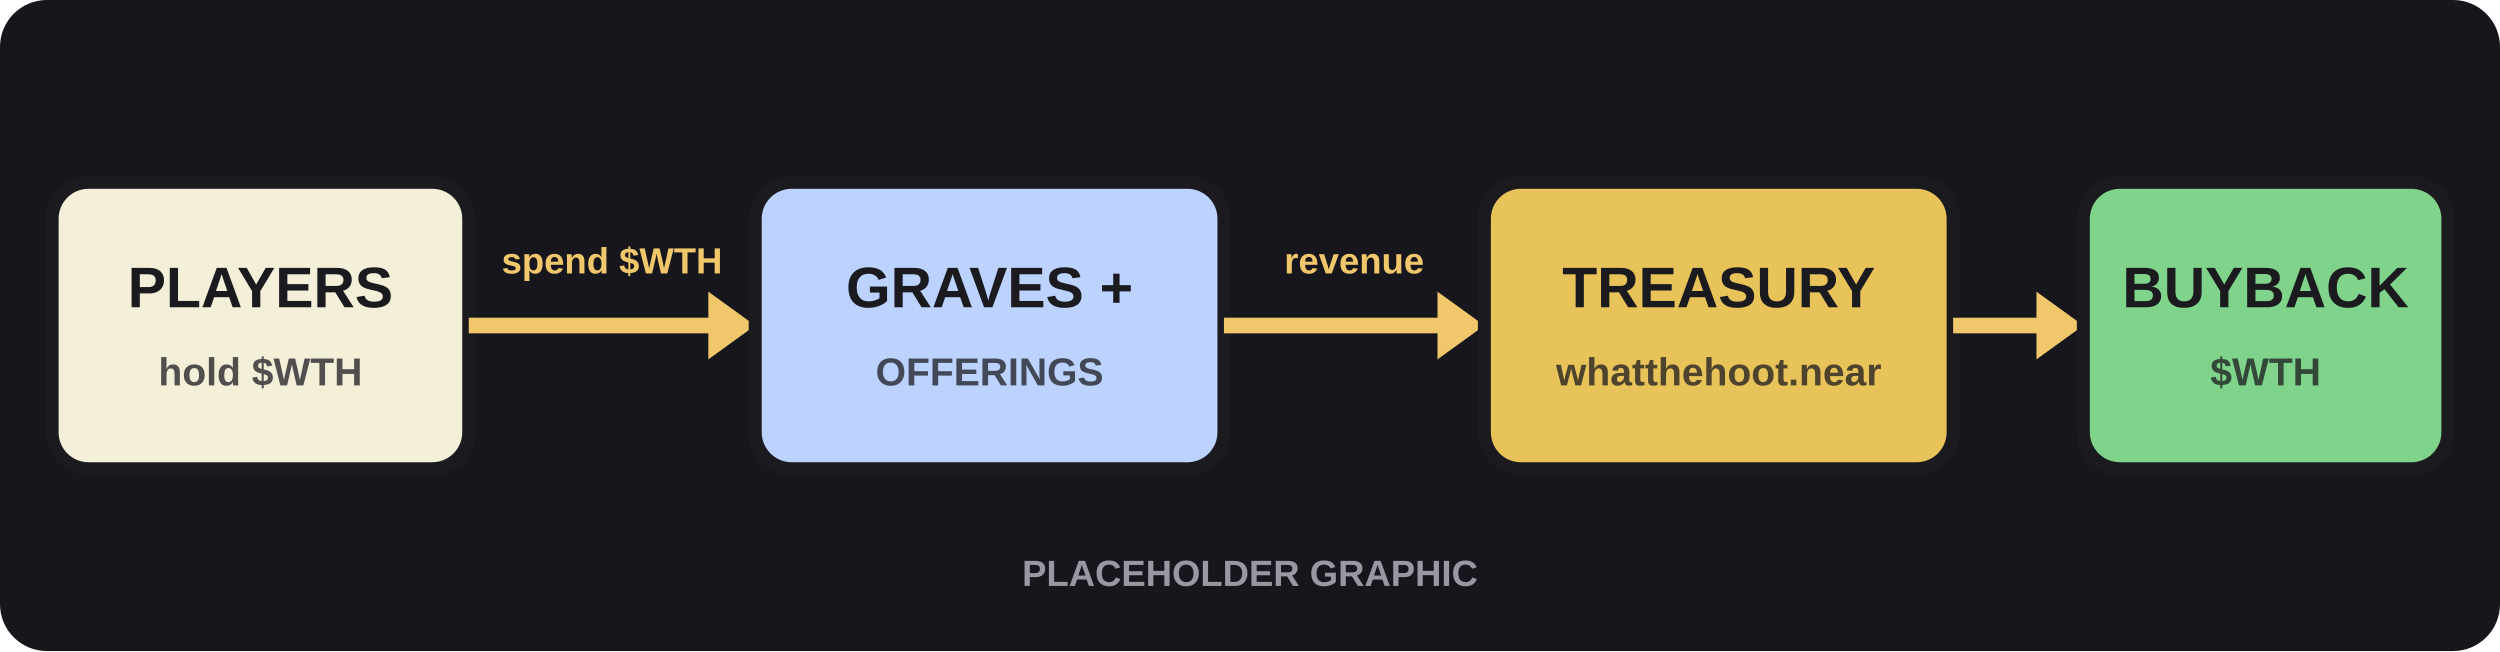
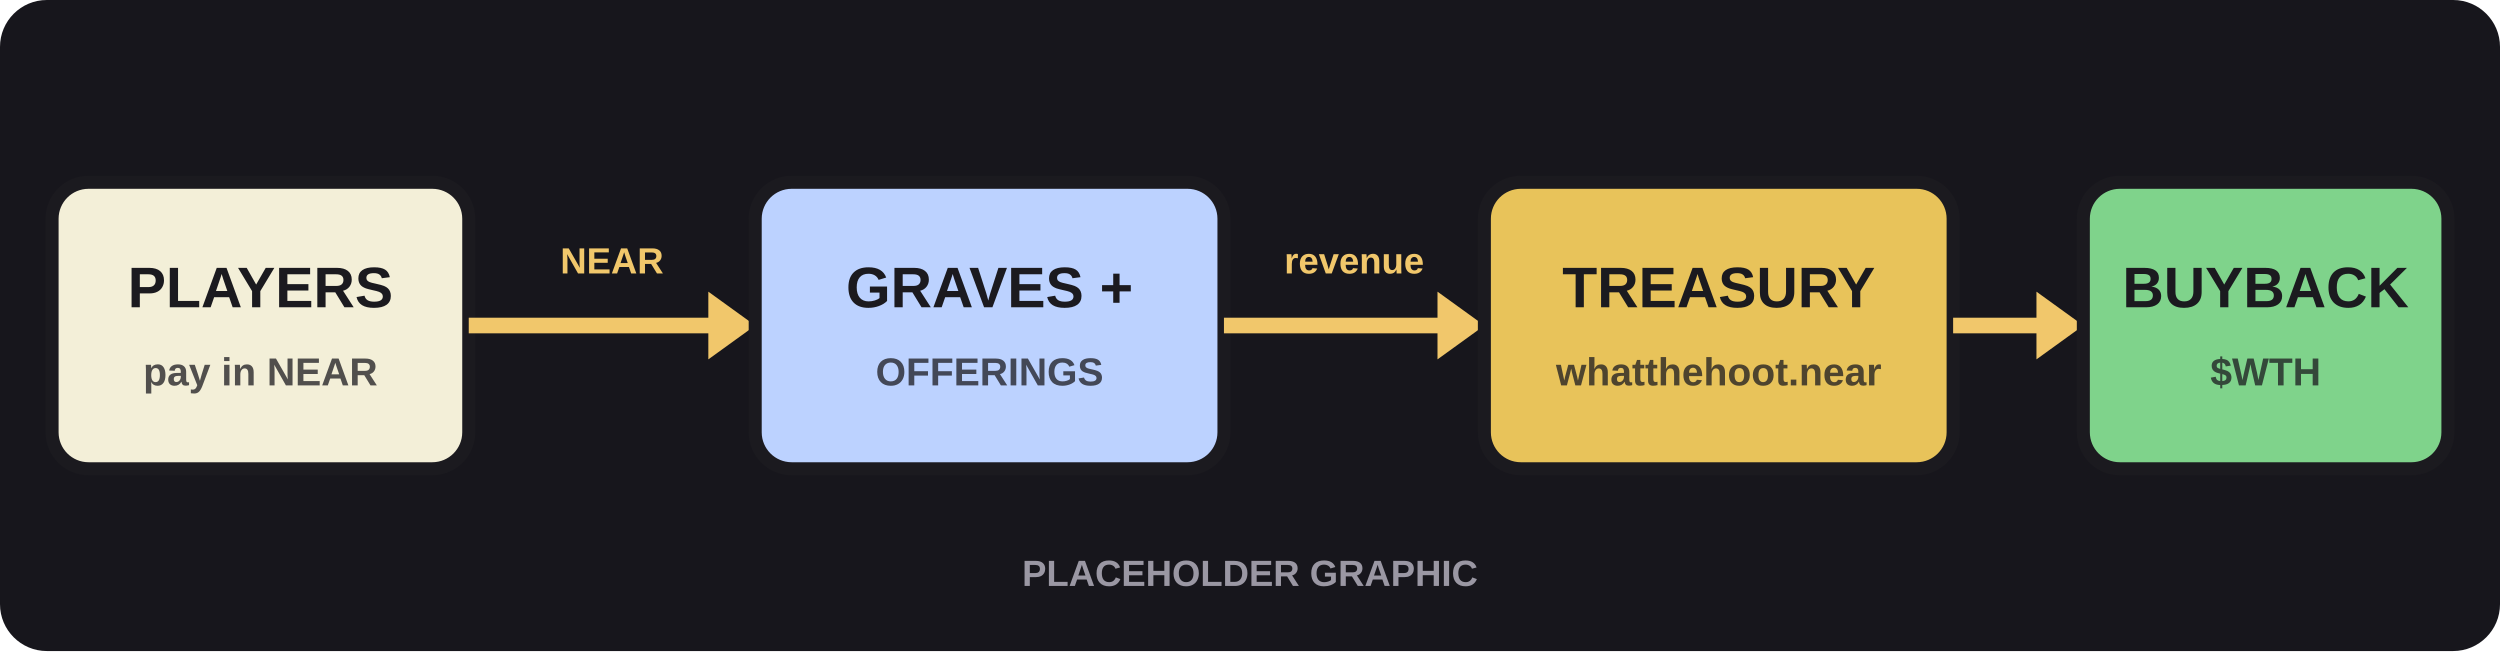
<svg xmlns="http://www.w3.org/2000/svg" viewBox="0 0 960 250" width="960" height="250" font-family="Arial Black, Arial, Helvetica, sans-serif">
  <rect width="960" height="250" rx="18" fill="#17161c" />
  <rect x="20" y="70" width="160" height="110" rx="14" fill="#f3efd8" stroke="#1b1a1f" stroke-width="5" />
  <text x="100" y="118" text-anchor="middle" font-size="22" font-weight="900" fill="#1b1a1f">PLAYERS</text>
-   <text x="100" y="148" text-anchor="middle" font-size="15" font-weight="700" fill="#1b1a1f" opacity=".75">hold $WTH</text>
+   <text x="100" y="148" text-anchor="middle" font-size="15" font-weight="700" fill="#1b1a1f" opacity=".75">pay in NEAR</text>
  <path d="M180 125 H276" stroke="#f1c76b" stroke-width="6" />
  <path d="M272 112 L290 125 L272 138 Z" fill="#f1c76b" />
-   <text x="235" y="105" text-anchor="middle" font-size="14" font-weight="800" fill="#f1c76b">spend $WTH</text>
+   <text x="235" y="105" text-anchor="middle" font-size="14" font-weight="800" fill="#f1c76b">NEAR</text>
  <rect x="290" y="70" width="180" height="110" rx="14" fill="#bcd2ff" stroke="#1b1a1f" stroke-width="5" />
  <text x="380" y="118" text-anchor="middle" font-size="22" font-weight="900" fill="#1b1a1f">GRAVES +</text>
  <text x="380" y="148" text-anchor="middle" font-size="15" font-weight="700" fill="#1b1a1f" opacity=".75">OFFERINGS</text>
  <path d="M470 125 H556" stroke="#f1c76b" stroke-width="6" />
  <path d="M552 112 L570 125 L552 138 Z" fill="#f1c76b" />
  <text x="520" y="105" text-anchor="middle" font-size="14" font-weight="800" fill="#f1c76b">revenue</text>
  <rect x="570" y="70" width="180" height="110" rx="14" fill="#e8c35a" stroke="#1b1a1f" stroke-width="5" />
  <text x="660" y="118" text-anchor="middle" font-size="22" font-weight="900" fill="#1b1a1f">TREASURY</text>
  <text x="660" y="148" text-anchor="middle" font-size="15" font-weight="700" fill="#1b1a1f" opacity=".75">whatthehoot.near</text>
  <path d="M750 125 H786" stroke="#f1c76b" stroke-width="6" />
  <path d="M782 112 L800 125 L782 138 Z" fill="#f1c76b" />
  <text x="775" y="105" text-anchor="middle" font-size="14" font-weight="800" fill="#f1c76b" />
  <rect x="800" y="70" width="140" height="110" rx="14" fill="#7fd38b" stroke="#1b1a1f" stroke-width="5" />
  <text x="870" y="118" text-anchor="middle" font-size="22" font-weight="900" fill="#1b1a1f">BUYBACK</text>
  <text x="870" y="148" text-anchor="middle" font-size="15" font-weight="700" fill="#1b1a1f" opacity=".75">$WTH</text>
  <text x="480" y="225" text-anchor="middle" font-size="14" font-weight="700" fill="#9a97a3">PLACEHOLDER GRAPHIC</text>
</svg>
